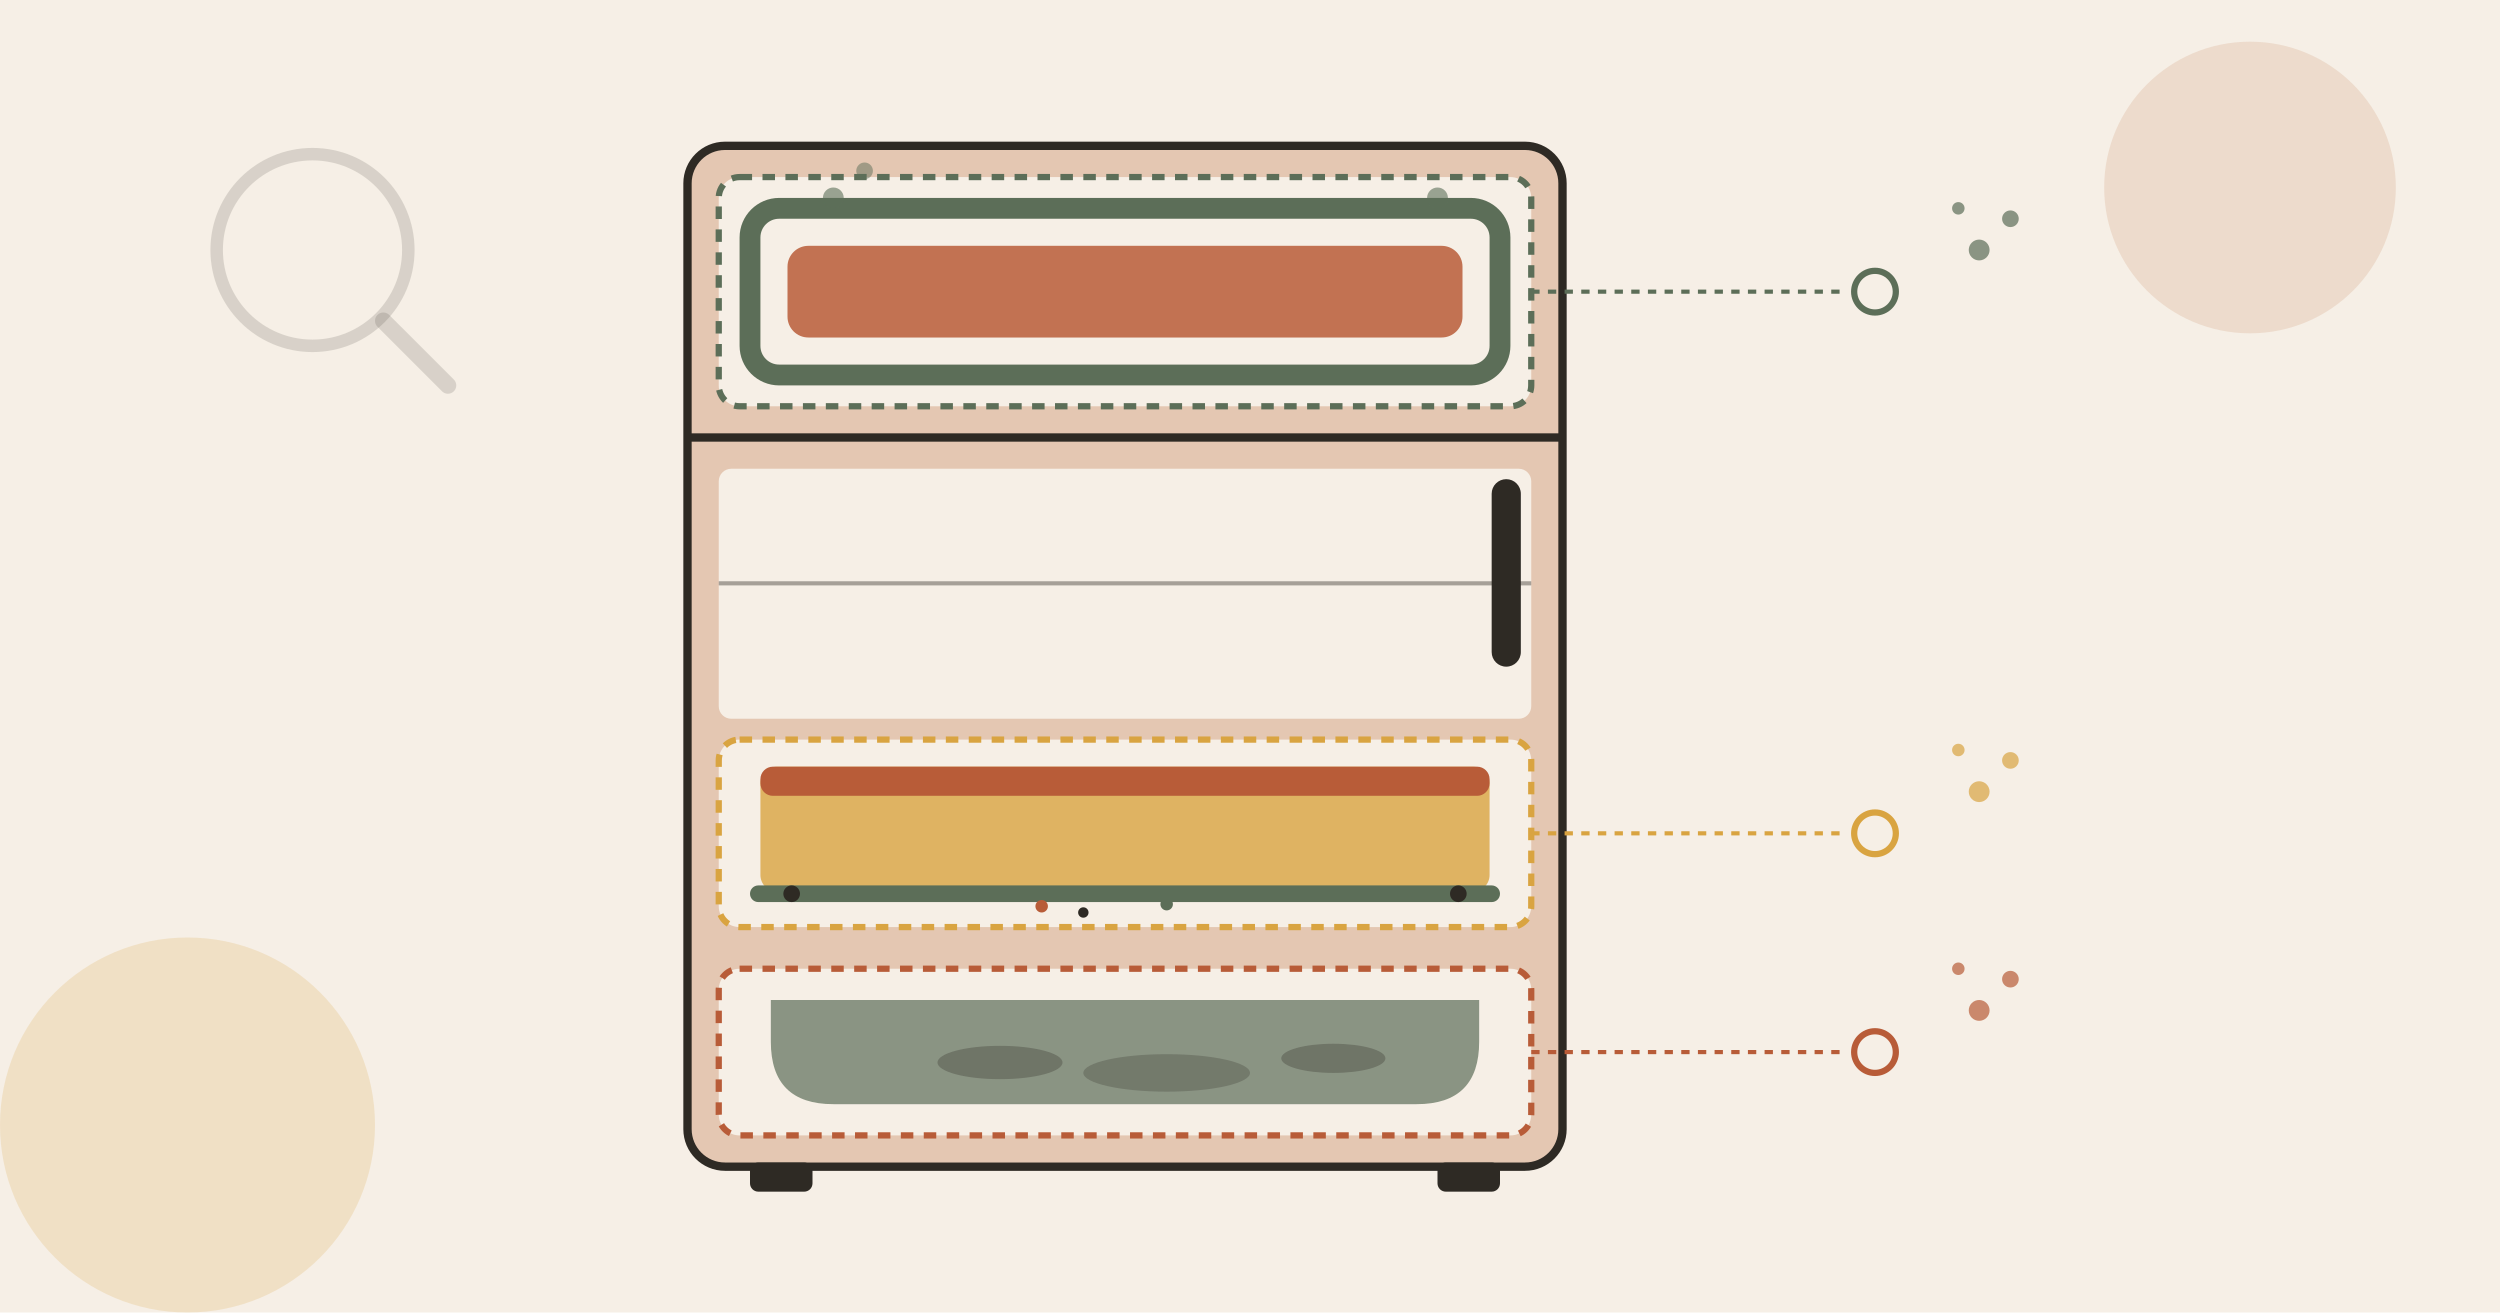
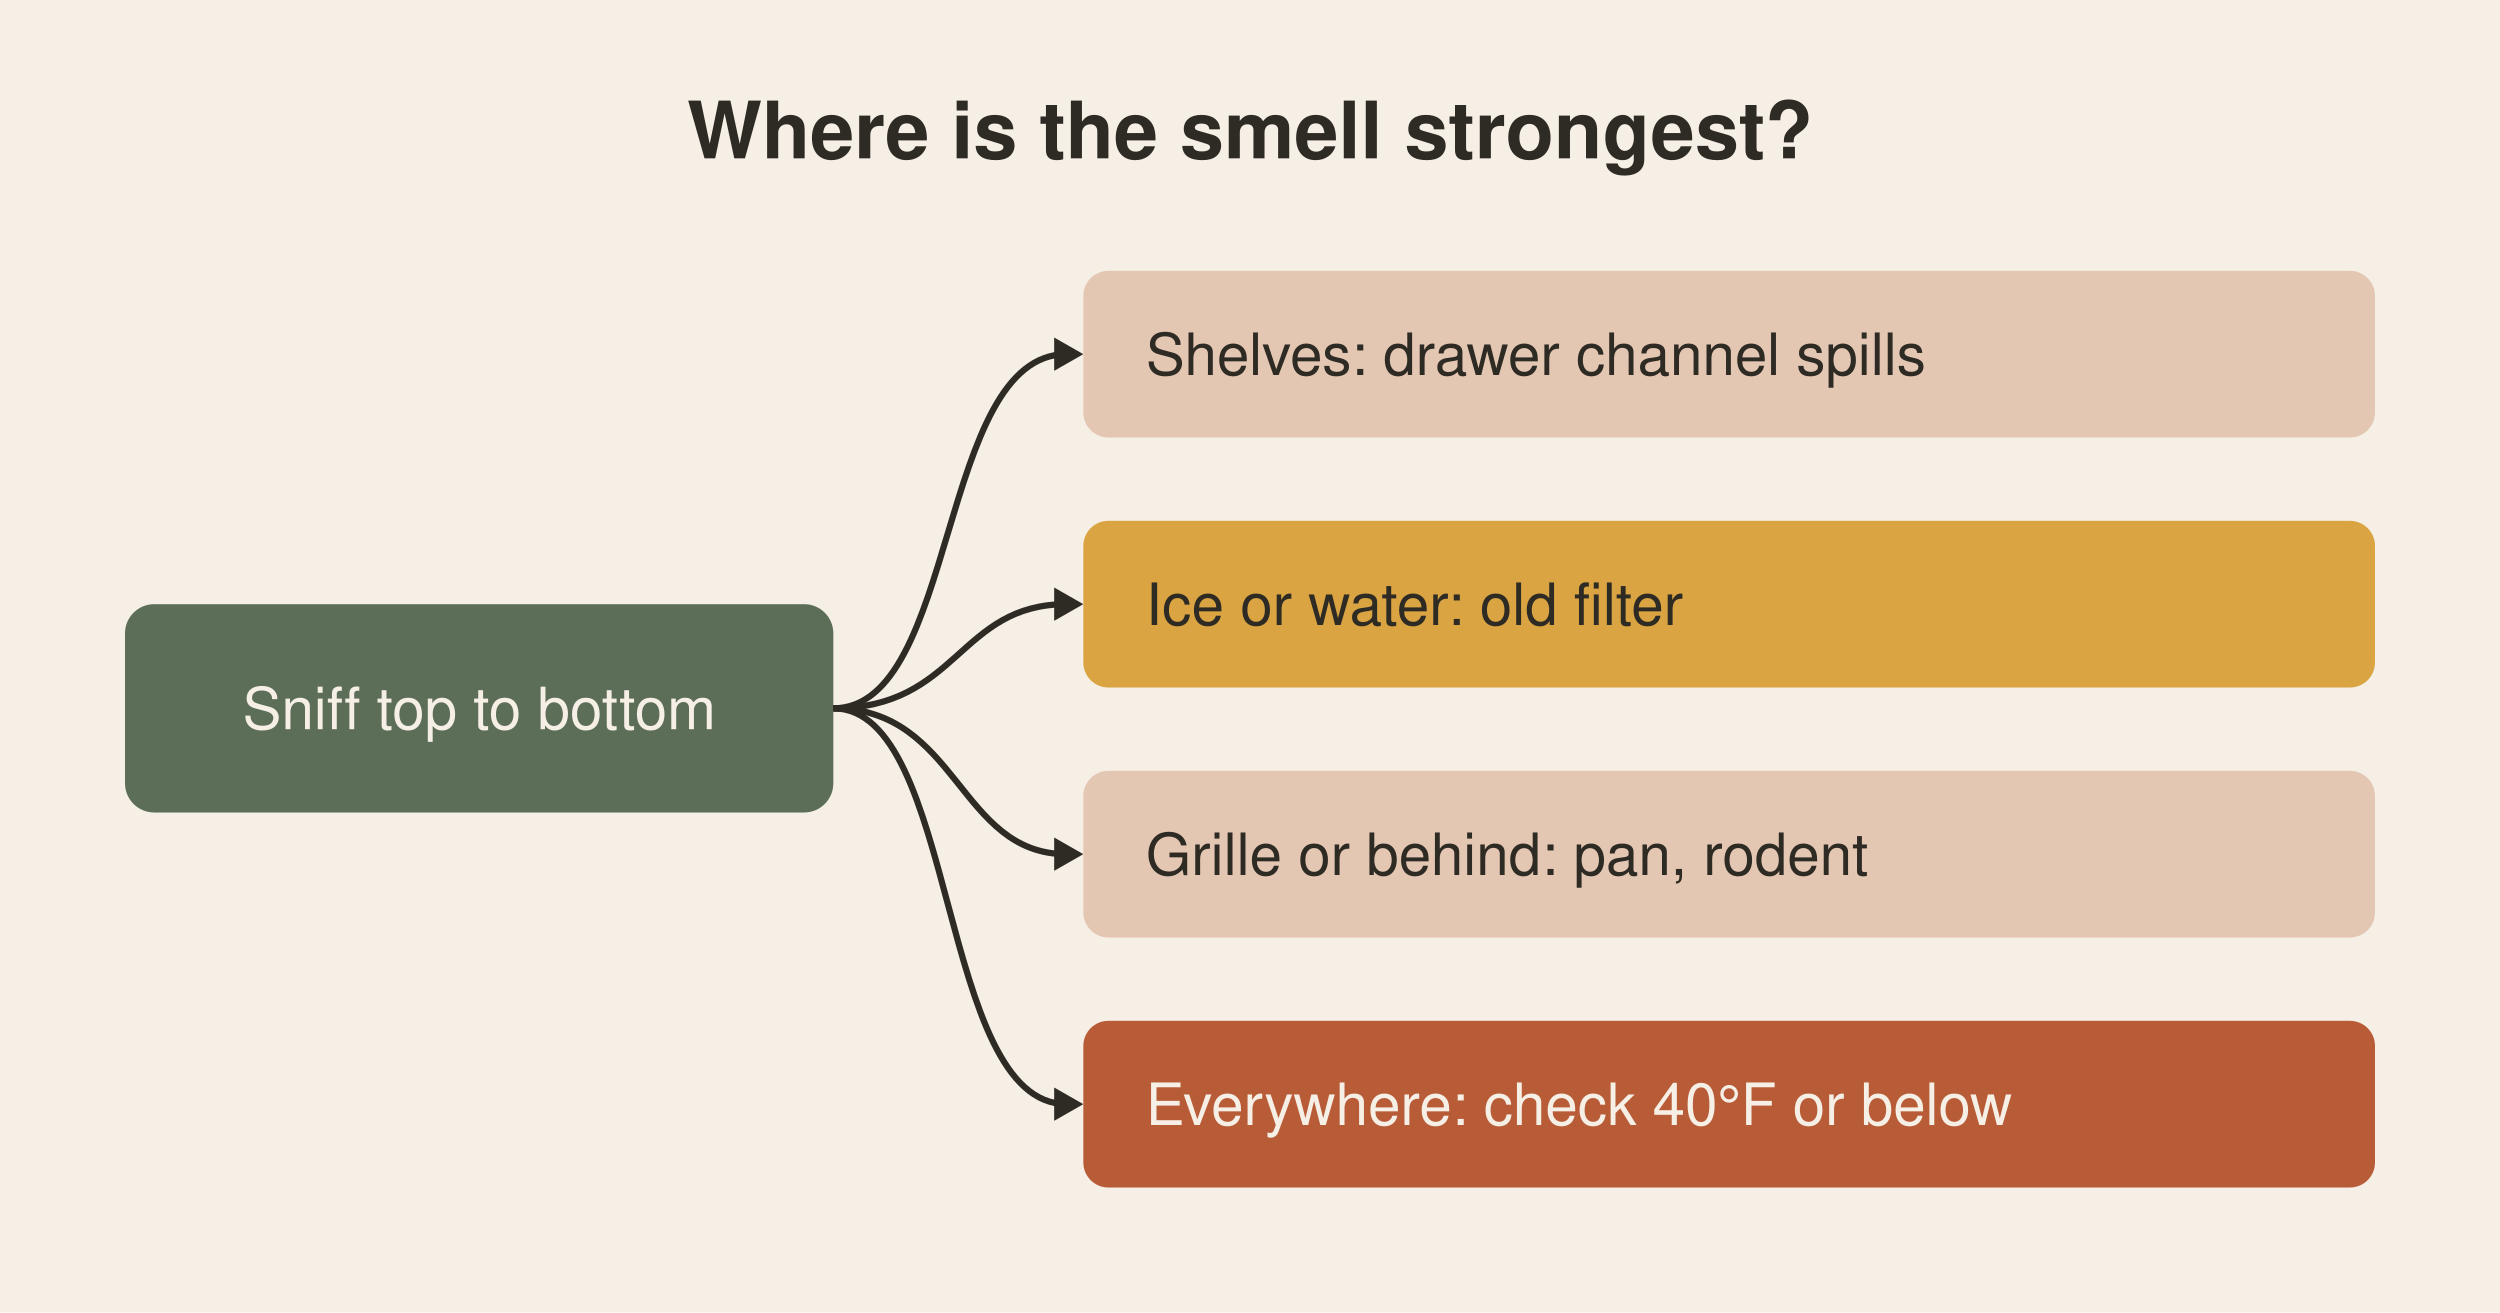
<svg xmlns="http://www.w3.org/2000/svg" viewBox="0 0 1200 630">
  <rect width="1200" height="630" fill="#F6EFE6" />
-   <circle cx="1080" cy="90" r="70" fill="#E4C7B2" opacity="0.5" />
-   <circle cx="90" cy="540" r="90" fill="#D9A441" opacity="0.2" />
-   <rect x="330" y="70" width="420" height="490" rx="18" fill="#E4C7B2" />
-   <rect x="330" y="70" width="420" height="490" rx="18" fill="none" stroke="#2E2A24" stroke-width="4" />
-   <line x1="330" y1="210" x2="750" y2="210" stroke="#2E2A24" stroke-width="4" />
-   <rect x="345" y="85" width="390" height="110" rx="10" fill="#F6EFE6" />
-   <rect x="345" y="85" width="390" height="110" rx="10" fill="none" stroke="#5C6E58" stroke-width="3" stroke-dasharray="6 5" />
-   <rect x="360" y="100" width="360" height="80" rx="14" fill="none" stroke="#5C6E58" stroke-width="10" />
-   <rect x="378" y="118" width="324" height="44" rx="10" fill="#B85C38" opacity="0.85" />
-   <circle cx="400" cy="95" r="5" fill="#5C6E58" opacity="0.6" />
-   <circle cx="415" cy="82" r="4" fill="#5C6E58" opacity="0.5" />
-   <circle cx="690" cy="95" r="5" fill="#5C6E58" opacity="0.6" />
-   <rect x="345" y="225" width="390" height="120" rx="6" fill="#F6EFE6" />
-   <line x1="345" y1="280" x2="735" y2="280" stroke="#2E2A24" stroke-width="2" opacity="0.4" />
-   <rect x="345" y="355" width="390" height="90" rx="10" fill="#F6EFE6" />
-   <rect x="345" y="355" width="390" height="90" rx="10" fill="none" stroke="#D9A441" stroke-width="3" stroke-dasharray="6 5" />
-   <rect x="365" y="368" width="350" height="60" rx="8" fill="#D9A441" opacity="0.8" />
-   <rect x="365" y="368" width="350" height="14" rx="6" fill="#B85C38" />
-   <rect x="360" y="425" width="360" height="8" rx="4" fill="#5C6E58" />
-   <circle cx="380" cy="429" r="4" fill="#2E2A24" />
-   <circle cx="700" cy="429" r="4" fill="#2E2A24" />
-   <circle cx="500" cy="435" r="3" fill="#B85C38" />
-   <circle cx="520" cy="438" r="2.5" fill="#2E2A24" />
-   <circle cx="560" cy="434" r="3" fill="#5C6E58" />
-   <rect x="345" y="465" width="390" height="80" rx="10" fill="#F6EFE6" />
-   <rect x="345" y="465" width="390" height="80" rx="10" fill="none" stroke="#B85C38" stroke-width="3" stroke-dasharray="6 5" />
-   <path d="M370 480 h340 v20 q0 30 -30 30 h-280 q-30 0 -30 -30 z" fill="#5C6E58" opacity="0.7" />
-   <ellipse cx="480" cy="510" rx="30" ry="8" fill="#2E2A24" opacity="0.3" />
-   <ellipse cx="560" cy="515" rx="40" ry="9" fill="#2E2A24" opacity="0.25" />
-   <ellipse cx="640" cy="508" rx="25" ry="7" fill="#2E2A24" opacity="0.3" />
-   <rect x="716" y="230" width="14" height="90" rx="7" fill="#2E2A24" />
-   <rect x="360" y="558" width="30" height="14" rx="4" fill="#2E2A24" />
-   <rect x="690" y="558" width="30" height="14" rx="4" fill="#2E2A24" />
-   <circle cx="900" cy="140" r="10" fill="none" stroke="#5C6E58" stroke-width="3" />
-   <path d="M735 140 h150" stroke="#5C6E58" stroke-width="2" stroke-dasharray="4 4" />
-   <circle cx="900" cy="400" r="10" fill="none" stroke="#D9A441" stroke-width="3" />
-   <path d="M735 400 h150" stroke="#D9A441" stroke-width="2" stroke-dasharray="4 4" />
-   <circle cx="900" cy="505" r="10" fill="none" stroke="#B85C38" stroke-width="3" />
-   <path d="M735 505 h150" stroke="#B85C38" stroke-width="2" stroke-dasharray="4 4" />
-   <g opacity="0.7">
-     <circle cx="950" cy="120" r="5" fill="#5C6E58" />
-     <circle cx="965" cy="105" r="4" fill="#5C6E58" />
-     <circle cx="940" cy="100" r="3" fill="#5C6E58" />
+   <text x="600" y="76" font-family="Helvetica, Arial, sans-serif" font-size="38" font-weight="bold" fill="#2E2A24" text-anchor="middle">Where is the smell strongest?</text>
+   <rect x="60" y="290" width="340" height="100" rx="14" fill="#5C6E58" />
+   <text x="230" y="350" font-family="Helvetica, Arial, sans-serif" font-size="28" fill="#F6EFE6" text-anchor="middle">Sniff top to bottom</text>
+   <g stroke="#2E2A24" stroke-width="3" fill="none">
+     <path d="M400 340 C460 340 450 170 512 170" />
+     <path d="M400 340 C460 340 460 290 512 290" />
+     <path d="M400 340 C460 340 460 410 512 410" />
+     <path d="M400 340 C460 340 450 530 512 530" />
  </g>
-   <g opacity="0.7">
-     <circle cx="950" cy="380" r="5" fill="#D9A441" />
-     <circle cx="965" cy="365" r="4" fill="#D9A441" />
-     <circle cx="940" cy="360" r="3" fill="#D9A441" />
+   <g fill="#2E2A24">
+     <path d="M520 170 L506 162 L506 178 Z" />
+     <path d="M520 290 L506 282 L506 298 Z" />
+     <path d="M520 410 L506 402 L506 418 Z" />
+     <path d="M520 530 L506 522 L506 538 Z" />
  </g>
-   <g opacity="0.7">
-     <circle cx="950" cy="485" r="5" fill="#B85C38" />
-     <circle cx="965" cy="470" r="4" fill="#B85C38" />
-     <circle cx="940" cy="465" r="3" fill="#B85C38" />
+   <g font-family="Helvetica, Arial, sans-serif" font-size="28" fill="#2E2A24">
+     <rect x="520" y="130" width="620" height="80" rx="12" fill="#E4C7B2" />
+     <text x="550" y="180">Shelves: drawer channel spills</text>
+     <rect x="520" y="250" width="620" height="80" rx="12" fill="#D9A441" />
+     <text x="550" y="300">Ice or water: old filter</text>
+     <rect x="520" y="370" width="620" height="80" rx="12" fill="#E4C7B2" />
+     <text x="550" y="420">Grille or behind: pan, rodent</text>
+     <rect x="520" y="490" width="620" height="80" rx="12" fill="#B85C38" />
+     <text x="550" y="540" fill="#F6EFE6">Everywhere: check 40°F or below</text>
  </g>
-   <circle cx="150" cy="120" r="46" fill="none" stroke="#2E2A24" stroke-width="6" opacity="0.15" />
-   <line x1="184" y1="154" x2="215" y2="185" stroke="#2E2A24" stroke-width="8" stroke-linecap="round" opacity="0.15" />
</svg>
